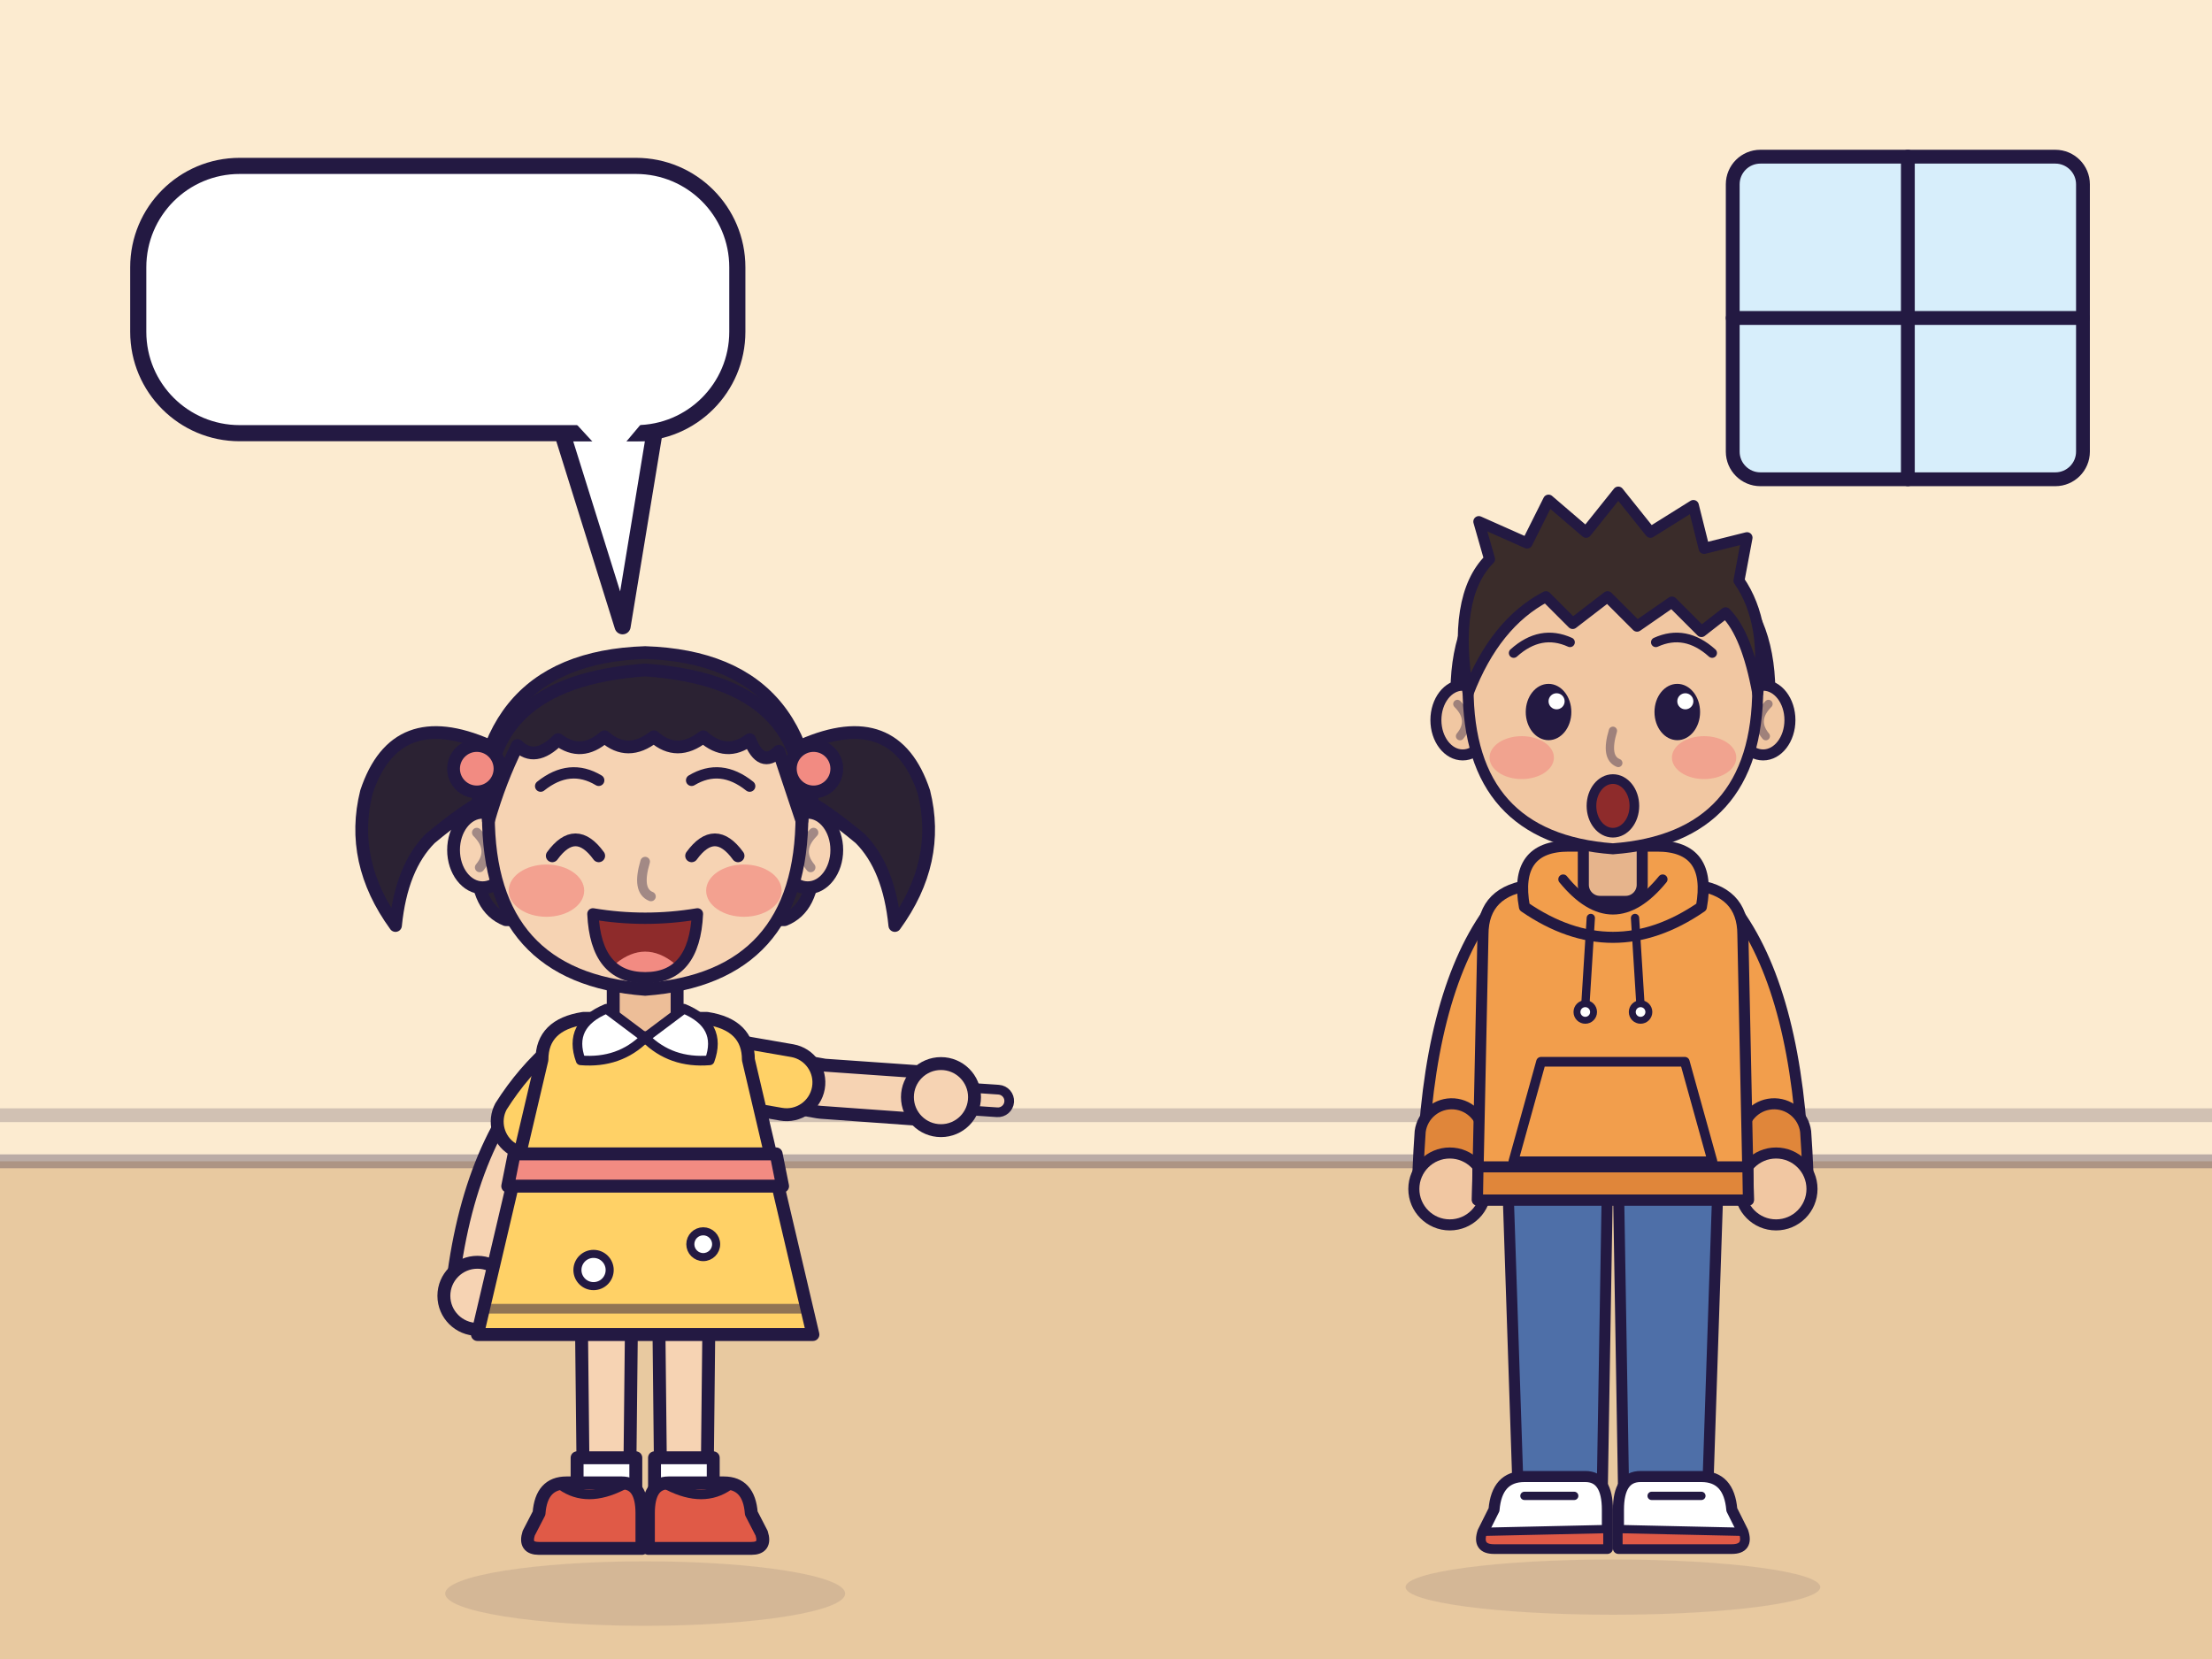
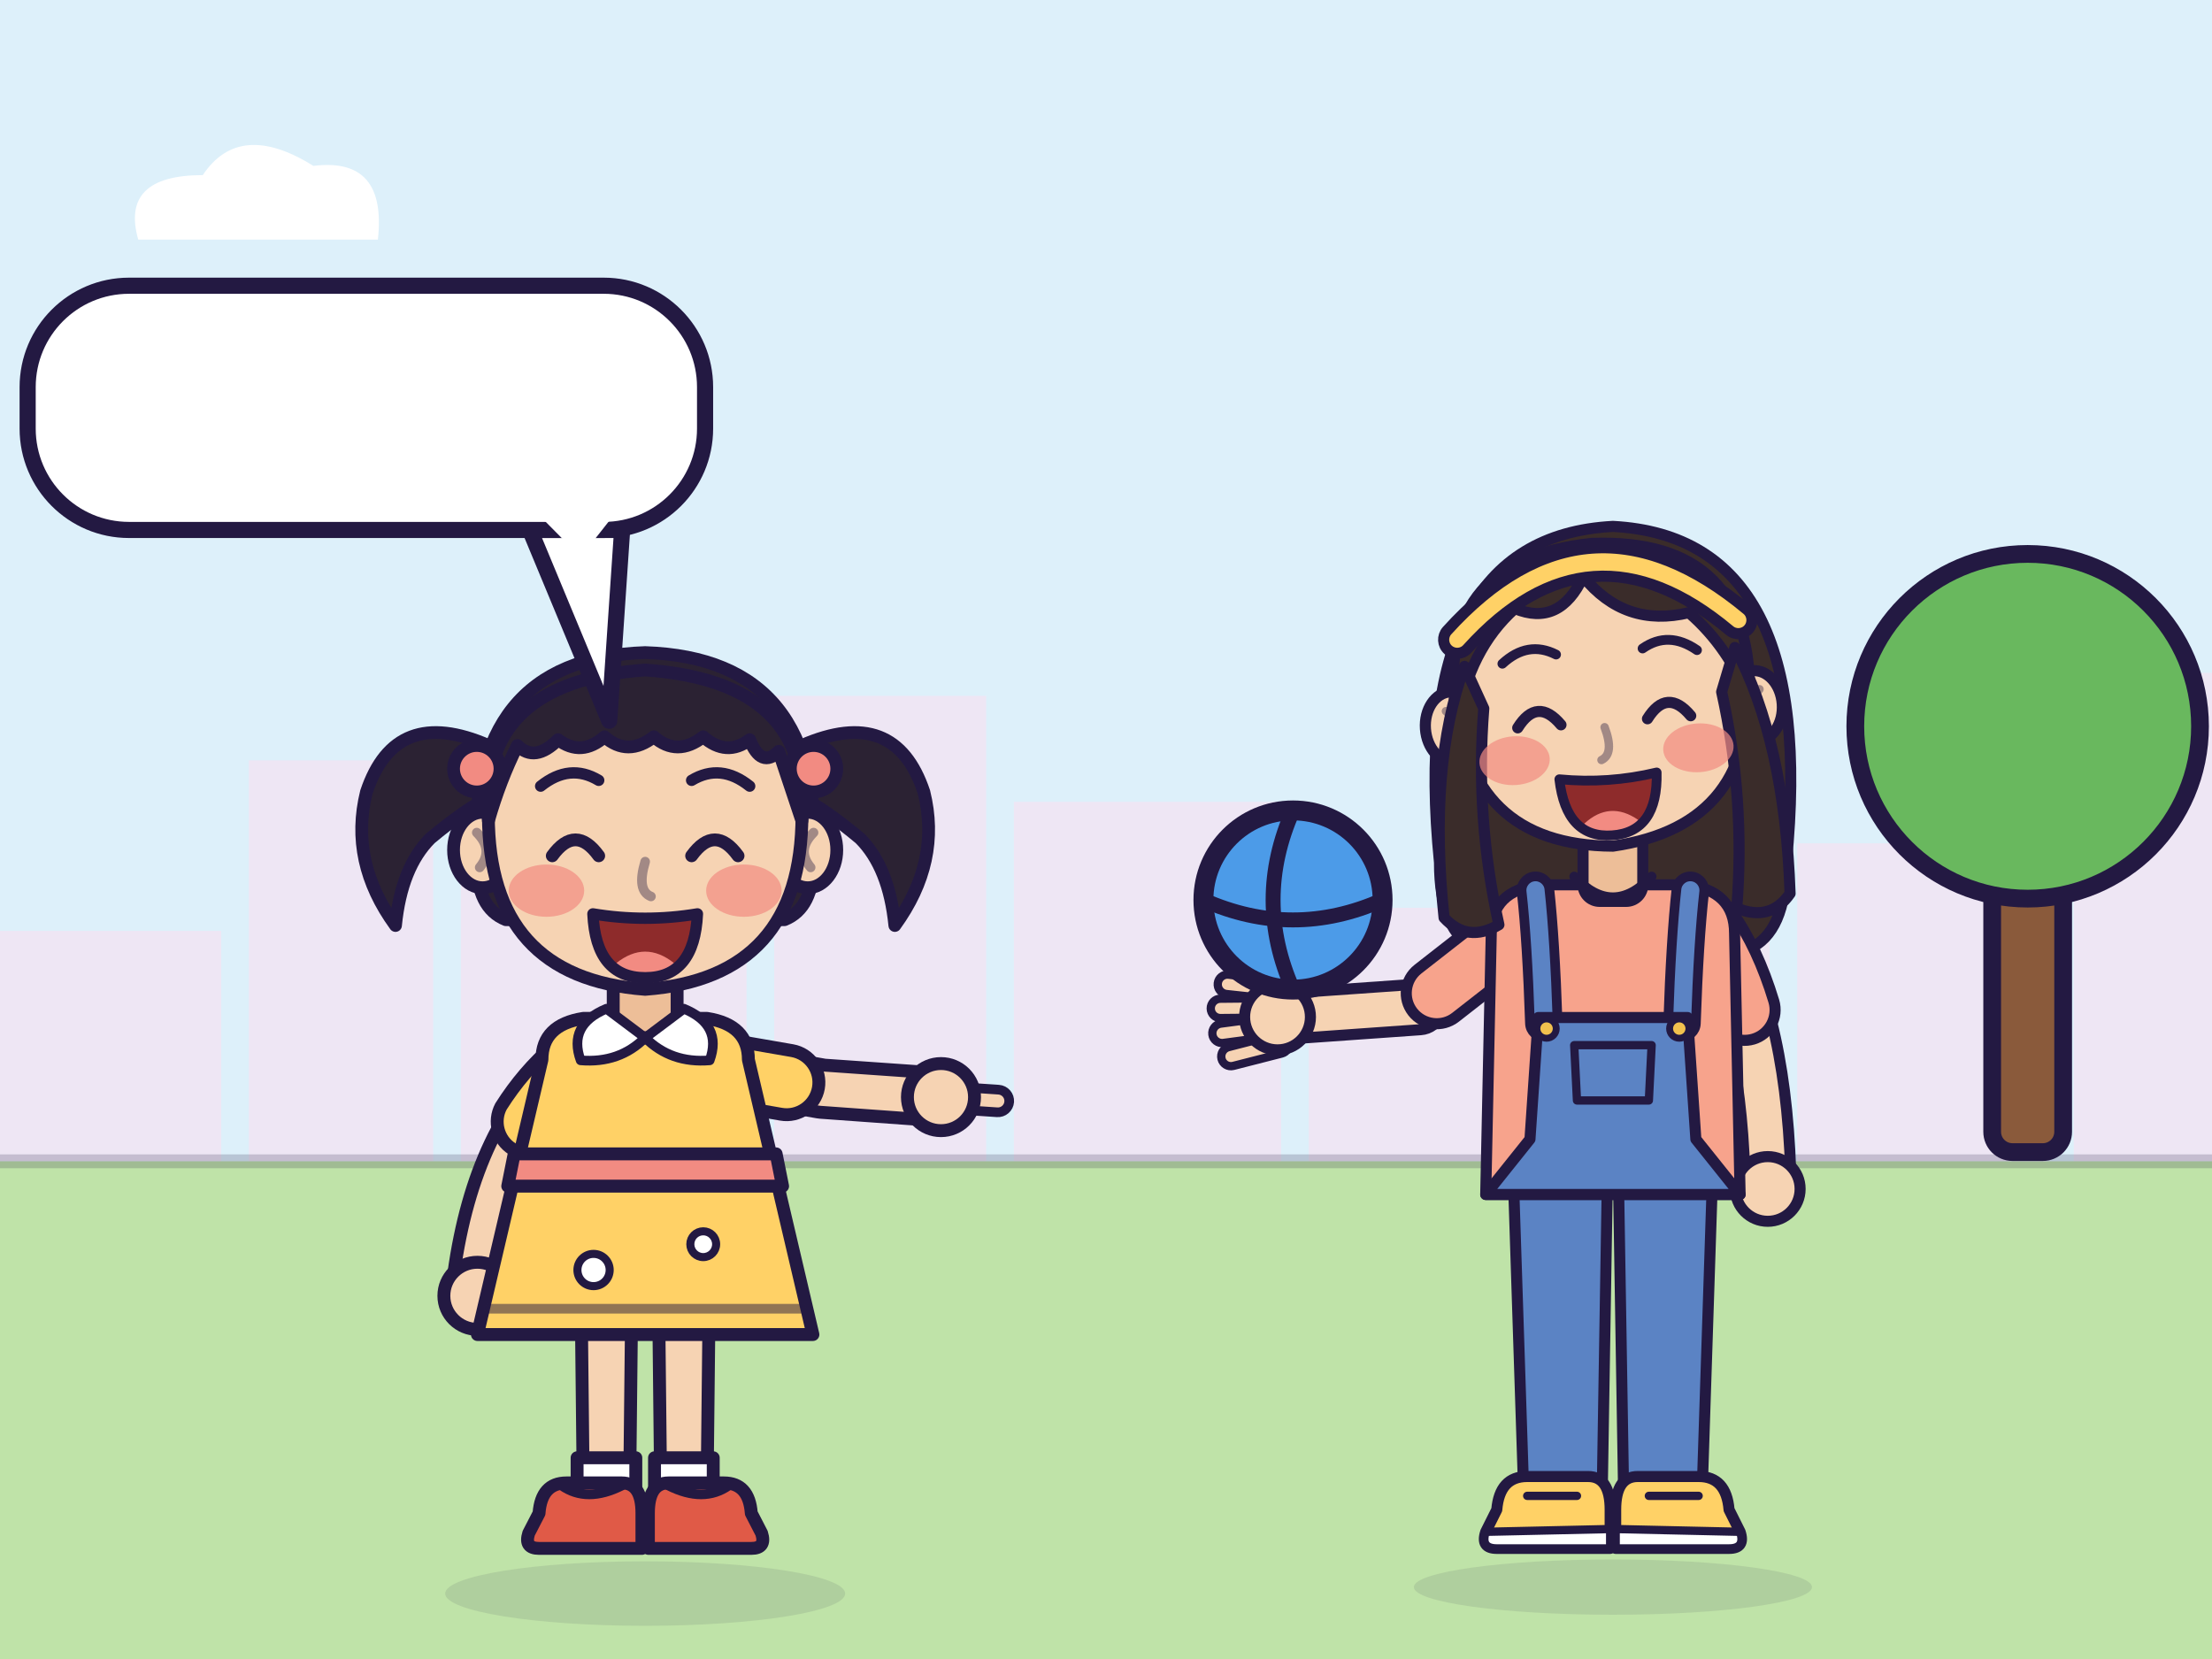
- <svg xmlns="http://www.w3.org/2000/svg" viewBox="0 0 480 360" role="img" aria-label="Little Sister points at Big Brother and says &quot;你好！&quot;.">
+ <svg xmlns="http://www.w3.org/2000/svg" viewBox="0 0 480 360" role="img" aria-label="In the park, a friend hands back the ball Little Sister dropped; she points at the friend and smiles: &quot;谢谢你！&quot;">
  <g stroke="#231942" stroke-width="3.5" stroke-linejoin="round" stroke-linecap="round">
-     <rect x="0" y="0" width="480" height="360" fill="#FCEBD0" stroke="none" />
-     <rect x="0" y="252" width="480" height="108" fill="#E8C9A0" stroke="none" />
-     <path d="M0 252L480 252" fill="none" stroke-width="3" opacity="0.3" />
-     <path d="M0 242L480 242" fill="none" stroke-width="3" opacity="0.2" />
-     <rect x="376" y="34" width="76" height="70" rx="6" fill="#D7EEFB" stroke-width="3" />
-     <path d="M414 34L414 104M376 69L452 69" fill="none" stroke-width="3" />
+     <rect x="0" y="0" width="480" height="360" fill="#DDF0FA" stroke="none" />
+     <rect x="0" y="202" width="48" height="50" fill="#EEE6F4" stroke="none" />
+     <rect x="54" y="165" width="40" height="87" fill="#EEE6F4" stroke="none" />
+     <rect x="100" y="188" width="62" height="64" fill="#EEE6F4" stroke="none" />
+     <rect x="168" y="151" width="46" height="101" fill="#EEE6F4" stroke="none" />
+     <rect x="220" y="174" width="58" height="78" fill="#EEE6F4" stroke="none" />
+     <rect x="284" y="197" width="44" height="55" fill="#EEE6F4" stroke="none" />
+     <rect x="334" y="160" width="50" height="92" fill="#EEE6F4" stroke="none" />
+     <rect x="390" y="183" width="54" height="69" fill="#EEE6F4" stroke="none" />
+     <rect x="450" y="146" width="30" height="106" fill="#EEE6F4" stroke="none" />
+     <rect x="0" y="252" width="480" height="108" fill="#BFE3A8" stroke="none" />
+     <path d="M0 252L480 252" fill="none" stroke-width="3" opacity="0.2" />
+     <path d="M30 52Q26 38 44 38Q52 26 68 36Q84 34 82 52Z" fill="#FFFFFF" stroke="none" />
+     <g transform="translate(440 250) scale(1.1 1.1)">
+       <g class="prop p-tree">
+         <rect x="-7" y="-60" width="14" height="60" rx="4" fill="#8A5A3B" />
+         <circle cx="0" cy="-84" r="34" fill="#69B85E" />
+       </g>
+     </g>
    <g transform="translate(140 336) scale(0.7 0.7)">
      <g class="char c-1 ch-meimei">
        <g transform="translate(-150 -432)">
          <ellipse class="shadow" cx="150" cy="446" rx="62" ry="10" fill="#231942" stroke="none" opacity="0.1" />
          <g class="figure" stroke="#231942" stroke-width="4" stroke-linejoin="round" stroke-linecap="round">
            <g class="legs">
              <path d="M129.9 329.7L146.1 329.7L145.1 422.6L130.9 422.6Z" fill="#F6D3B3" />
              <path d="M128.9 403.9L147.1 403.9L147.1 422.6L128.9 422.6Z" fill="#FFFFFF" />
              <path d="M153.9 329.7L170.1 329.7L169.1 422.6L154.9 422.6Z" fill="#F6D3B3" />
              <path d="M152.9 403.9L171.1 403.9L171.1 422.6L152.9 422.6Z" fill="#FFFFFF" />
              <path d="M149 421.1Q149 411.7 142.8 411.7L125.6 411.7Q117.8 411.7 117.1 421.1L113.9 427.3Q112.4 432 117.1 432L149 432Z" fill="#E05A47" />
              <path d="M124.1 412.5Q131.9 418 142.8 412.5" fill="none" stroke-width="3" />
              <path d="M151 421.1Q151 411.7 157.2 411.7L174.4 411.7Q182.2 411.7 182.9 421.1L186.1 427.3Q187.6 432 182.9 432L151 432Z" fill="#E05A47" />
              <path d="M175.9 412.5Q168.1 418 157.2 412.5" fill="none" stroke-width="3" />
            </g>
            <g transform="translate(150 333.7)">
              <g class="upper">
                <g transform="translate(-150 -333.7)">
                  <g transform="translate(172 283.7)">
                    <g class="arm-left act">
                      <g transform="translate(-172 -283.7)">
                        <path d="M170.7 291L203.5 296.7A7.4 7.4 0 0 0 204.3 296.8L236.2 299.1A7.4 7.4 0 0 0 237.2 284.4L205.7 282.2L173.3 276.5A7.4 7.4 0 0 0 170.7 291Z" fill="#F6D3B3" />
                        <path d="M170.3 293.6L192.1 297.4A10 10 0 0 0 195.6 277.7L173.7 273.9A10 10 0 0 0 170.3 293.6Z" fill="#FFD166" />
                        <path d="M241.4 295.6L259.1 296.8A3.5 3.5 0 0 0 259.6 289.8L241.9 288.6A3.5 3.5 0 0 0 241.4 295.6Z" fill="#F6D3B3" stroke-width="3" />
                        <circle class="hand" cx="241.7" cy="292.1" r="10.4" fill="#F6D3B3" />
                      </g>
                    </g>
                  </g>
                  <g transform="translate(128 283.7)">
                    <g class="arm-right">
                      <g transform="translate(-128 -283.7)">
                        <path d="M123.2 278.1Q97.1 300.4 90.7 346.7A7.4 7.4 0 0 0 105.3 348.7Q110.9 308 132.8 289.3A7.4 7.4 0 0 0 123.2 278.1Z" fill="#F6D3B3" />
                        <path d="M121.5 276.1Q112.2 284.1 105.3 295A10 10 0 0 0 122.2 305.6Q127.5 297.3 134.5 291.3A10 10 0 0 0 121.5 276.1Z" fill="#FFD166" />
                        <circle class="hand" cx="98" cy="353.7" r="10.4" fill="#F6D3B3" />
                      </g>
                    </g>
                  </g>
                  <g class="body">
                    <path d="M118 280.5Q118 269.7 130.8 267.7L169.2 267.7Q182 269.7 182 280.5L202 365.7L98 365.7Z" fill="#FFD166" />
                    <path d="M109.4 309.7L190.6 309.7L192.6 319.7L107.4 319.7Z" fill="#F28B82" />
                    <g class="neck">
                      <rect x="140.1" y="250.7" width="19.8" height="23" rx="6" fill="#EDBE98" />
                    </g>
                    <path d="M138 264.7Q126 269.7 130 280.7Q142 281.7 150 273.7Z" fill="#FFFFFF" stroke-width="3" />
                    <path d="M162 264.7Q174 269.7 170 280.7Q158 281.7 150 273.7Z" fill="#FFFFFF" stroke-width="3" />
                    <circle cx="134" cy="345.7" r="5" fill="#FFFFFF" stroke-width="2.5" />
                    <circle cx="168" cy="337.7" r="4" fill="#FFFFFF" stroke-width="2.5" />
                    <path d="M101.6 357.7L198.4 357.7" fill="none" stroke-width="3" opacity="0.5" />
                  </g>
                  <g transform="translate(150 258.7)">
                    <g class="head">
                      <g transform="translate(-150 -258.7)">
                        <g transform="translate(150 210.1) scale(0.9)" stroke-width="4.4">
                          <g class="hair-back">
                            <path d="M-54-30Q-86-44-96-14Q-102 10-86 32Q-84 12-74 2Q-62-8-54-12Z" fill="#2B2233" />
                            <path d="M54-30Q86-44 96-14Q102 10 86 32Q84 12 74 2Q62-8 54-12Z" fill="#2B2233" />
                            <path d="M-58 10Q-62-60 0-62Q62-60 58 10Q58 26 48 30L-48 30Q-58 26-58 10Z" fill="#2B2233" />
                          </g>
                          <g class="ears">
                            <ellipse cx="-56" cy="6" rx="10" ry="13" fill="#F6D3B3" />
                            <ellipse cx="56" cy="6" rx="10" ry="13" fill="#F6D3B3" />
                            <path d="M-58 0Q-52 6-57 12" fill="none" stroke-width="3.3" opacity="0.4" />
                            <path d="M58 0Q52 6 57 12" fill="none" stroke-width="3.3" opacity="0.4" />
                          </g>
                          <path class="face" d="M-54-6Q-54-52 0-52Q54-52 54-6Q54 50 0 54Q-54 50-54-6Z" fill="#F6D3B3" />
                          <g class="hair">
                            <path d="M-54-4Q-58-52 0-56Q58-52 54-4Q50-16 46-28Q40-22 36-32Q28-26 20-33Q11-26 3-33Q-6-26-14-33Q-22-26-30-32Q-38-24-44-30Q-50-18-54-4Z" fill="#2B2233" />
                            <circle cx="-58" cy="-22" r="8" fill="#F28B82" />
                            <circle cx="58" cy="-22" r="8" fill="#F28B82" />
                          </g>
                          <g class="cheeks">
                            <ellipse cx="-34" cy="20" rx="13" ry="9" fill="#F28B82" stroke="none" opacity="0.7" />
                            <ellipse cx="34" cy="20" rx="13" ry="9" fill="#F28B82" stroke="none" opacity="0.7" />
                          </g>
                          <g class="brows">
                            <path d="M-36-16Q-26-24-16-18M16-18Q26-24 36-16" fill="none" stroke-width="3.9" />
                          </g>
                          <g transform="translate(0 4)">
                            <g class="eyes">
                              <g transform="translate(0 -4)">
                                <path d="M-32 8Q-24-3-16 8M16 8Q24-3 32 8" fill="none" stroke-width="4.4" />
                              </g>
                            </g>
                          </g>
                          <g class="nose">
                            <path d="M0 10Q-3 20 2 22" fill="none" stroke-width="3.3" opacity="0.4" />
                          </g>
                          <g class="mouth">
                            <path d="M-18 28Q0 31 18 28Q17 50 0 50Q-17 50-18 28Z" fill="#8E2B2B" stroke="none" />
                            <path d="M-10 45Q0 37 10 45Q6 50 0 50Q-6 50-10 45Z" fill="#F28B82" stroke="none" />
                            <path d="M-18 28Q0 31 18 28Q17 50 0 50Q-17 50-18 28Z" fill="none" stroke-width="3.9" />
                          </g>
                        </g>
                      </g>
                    </g>
                  </g>
                </g>
              </g>
            </g>
          </g>
        </g>
      </g>
    </g>
-     <g transform="translate(350 336) scale(0.6 0.6)">
-       <g class="char c-2 ch-gege">
+     <g transform="translate(350 336) scale(-0.6 0.6)">
+       <g class="char c-2 ch-friend">
        <g transform="translate(-150 -432)">
-           <ellipse class="shadow" cx="150" cy="446" rx="75" ry="10" fill="#231942" stroke="none" opacity="0.1" />
+           <ellipse class="shadow" cx="150" cy="446" rx="72" ry="10" fill="#231942" stroke="none" opacity="0.1" />
          <g class="figure" stroke="#231942" stroke-width="4" stroke-linejoin="round" stroke-linecap="round">
            <g class="legs">
-               <path d="M112 300L148 300L146 420L116 420Z" fill="#4E6FA8" />
-               <path d="M188 300L152 300L154 420L184 420Z" fill="#4E6FA8" />
-               <path d="M148 418Q148 406 140 406L118 406Q108 406 107 418L103 426Q101 432 107 432L148 432Z" fill="#FFFFFF" />
-               <path d="M103 426Q101 432 107 432L148 432L148 425Z" fill="#E05A47" stroke-width="3" />
-               <path d="M118 413L136 413" fill="none" stroke-width="3" />
-               <path d="M152 418Q152 406 160 406L182 406Q192 406 193 418L197 426Q199 432 193 432L152 432Z" fill="#FFFFFF" />
-               <path d="M197 426Q199 432 193 432L152 432L152 425Z" fill="#E05A47" stroke-width="3" />
-               <path d="M182 413L164 413" fill="none" stroke-width="3" />
-             </g>
-             <g transform="translate(150 300)">
+               <path d="M114 298L148 298L146 420L118 420Z" fill="#5B83C4" />
+               <path d="M186 298L152 298L154 420L182 420Z" fill="#5B83C4" />
+               <path d="M149 418Q149 406 141 406L119 406Q109 406 108 418L104 426Q102 432 108 432L149 432Z" fill="#FFD166" />
+               <path d="M104 426Q102 432 108 432L149 432L149 425Z" fill="#FFFFFF" stroke-width="3" />
+               <path d="M119 413L137 413" fill="none" stroke-width="3" />
+               <path d="M151 418Q151 406 159 406L181 406Q191 406 192 418L196 426Q198 432 192 432L151 432Z" fill="#FFD166" />
+               <path d="M196 426Q198 432 192 432L151 432L151 425Z" fill="#FFFFFF" stroke-width="3" />
+               <path d="M181 413L163 413" fill="none" stroke-width="3" />
+             </g>
+             <g transform="translate(150 298)">
              <g class="upper">
-                 <g transform="translate(-150 -300)">
-                   <g transform="translate(187 208)">
+                 <g transform="translate(-150 -298)">
+                   <g class="hair-far" transform="translate(150 125.1) scale(0.98)" stroke-width="4.1">
+                     <path d="M-64 60Q-76-60 0-64Q76-60 64 60Q64 86 50 92L-50 92Q-64 86-64 60Z" fill="#3A2C2A" />
+                   </g>
+                   <g transform="translate(184 208)">
                    <g class="arm-left">
-                       <g transform="translate(-187 -208)">
-                         <path d="M178.8 213.8Q197.1 239.5 199 296.3A10 10 0 0 0 219 295.7Q216.9 232.8 195.2 202.2A10 10 0 0 0 178.8 213.8Z" fill="#F29E4C" />
-                         <path d="M196.8 282.9Q197.3 289.4 197.5 296.4A11.5 11.5 0 0 0 220.5 295.6Q220.2 288.2 219.7 281.2A11.5 11.5 0 0 0 196.8 282.9Z" fill="#E0863A" />
-                         <circle class="hand" cx="209" cy="302" r="13" fill="#F1C7A2" />
-                       </g>
-                     </g>
-                   </g>
-                   <g transform="translate(113 208)">
+                       <g transform="translate(-184 -208)">
+                         <path d="M178.9 214.5L215 242.7A8.3 8.3 0 0 0 219.5 244.4L263.4 247.5A8.3 8.3 0 0 0 264.5 231L223.2 228.1L189.1 201.5A8.3 8.3 0 0 0 178.9 214.5Z" fill="#F6D3B3" />
+                         <path d="M177.2 216.7L206.9 239.9A11 11 0 0 0 220.5 222.5L190.8 199.3A11 11 0 0 0 177.2 216.7Z" fill="#F7A38C" />
+                         <path d="M272.4 233.4L289.8 231.5A3.5 3.5 0 0 0 289 224.5L271.6 226.5A3.5 3.5 0 0 0 272.4 233.4Z" fill="#F6D3B3" stroke-width="3" />
+                         <path d="M271.5 240L291.9 240.2A3.5 3.5 0 0 0 292 233.2L271.5 233A3.5 3.5 0 0 0 271.5 240Z" fill="#F6D3B3" stroke-width="3" />
+                         <path d="M270.6 246.5L290.9 249.2A3.5 3.5 0 0 0 291.8 242.2L271.5 239.5A3.5 3.5 0 0 0 270.6 246.5Z" fill="#F6D3B3" stroke-width="3" />
+                         <path d="M269.7 253L287.3 257.5A3.5 3.5 0 0 0 289 250.7L271.5 246.2A3.5 3.5 0 0 0 269.7 253Z" fill="#F6D3B3" stroke-width="3" />
+                         <path d="M271.1 241.5L279.4 228.1A3.9 3.9 0 0 0 272.8 224.1L264.5 237.5A3.9 3.9 0 0 0 271.1 241.5Z" fill="#F6D3B3" stroke-width="3" />
+                         <circle class="hand" cx="271.3" cy="239.8" r="11.9" fill="#F6D3B3" />
+                       </g>
+                     </g>
+                   </g>
+                   <g transform="translate(116 208)">
                    <g class="arm-right">
-                       <g transform="translate(-113 -208)">
-                         <path d="M104.8 202.2Q83.1 232.8 81 295.7A10 10 0 0 0 101 296.3Q102.9 239.5 121.2 213.8A10 10 0 0 0 104.8 202.2Z" fill="#F29E4C" />
-                         <path d="M80.3 281.2Q79.8 288.2 79.5 295.6A11.5 11.5 0 0 0 102.5 296.4Q102.7 289.4 103.2 282.9A11.5 11.5 0 0 0 80.3 281.2Z" fill="#E0863A" />
-                         <circle class="hand" cx="91" cy="302" r="13" fill="#F1C7A2" />
+                       <g transform="translate(-116 -208)">
+                         <path d="M109.2 203.2Q87.8 233.4 85.7 295.7A8.3 8.3 0 0 0 102.3 296.3Q104.2 238.9 122.8 212.8A8.3 8.3 0 0 0 109.2 203.2Z" fill="#F6D3B3" />
+                         <path d="M107 201.6Q97.6 214.9 91.8 234.1A11 11 0 0 0 112.9 240.4Q117.6 224.7 125 214.4A11 11 0 0 0 107 201.6Z" fill="#F7A38C" />
+                         <circle class="hand" cx="94" cy="302" r="11.7" fill="#F6D3B3" />
                      </g>
                    </g>
                  </g>
                  <g class="body">
-                     <path d="M103 210Q103 194 121 192L179 192Q197 194 197 210L199 306L101 306Z" fill="#F29E4C" />
-                     <path d="M101.2 294L198.8 294L199 306L101 306Z" fill="#E0863A" />
-                     <path class="hood" d="M118 200Q114 178 134 178L166 178Q186 178 182 200Q150 222 118 200Z" fill="#F29E4C" />
+                     <path d="M106 209.6Q106 194 123.6 192L176.4 192Q194 194 194 209.6L196 304L104 304Z" fill="#F7A38C" />
                    <g class="neck">
-                       <rect x="139.3" y="171" width="21.3" height="27" rx="6" fill="#E6B48C" />
-                     </g>
-                     <path d="M132 190Q150 212 168 190" fill="none" stroke-width="3.5" />
-                     <path d="M142 204L140 236M158 204L160 236" fill="none" stroke-width="3" />
-                     <circle cx="140" cy="238" r="3" fill="#FFFFFF" stroke-width="2.5" />
-                     <circle cx="160" cy="238" r="3" fill="#FFFFFF" stroke-width="2.5" />
-                     <path class="pocket" d="M124 256L176 256L186 292L114 292Z" fill="#F29E4C" stroke-width="3.5" />
-                   </g>
-                   <g transform="translate(150 179)">
+                       <rect x="139.2" y="170" width="21.6" height="28" rx="6" fill="#EDBE98" />
+                     </g>
+                     <path d="M136 189Q150 204 164 189" fill="none" stroke-width="3.5" />
+                     <path d="M130 241.8Q129 211.6 127 193.4A5 5 0 0 0 117 194.6Q119 212.4 120 242.2A5 5 0 0 0 130 241.8Z" fill="#5B83C4" stroke-width="3.5" />
+                     <path d="M180 242.2Q181 212.4 183 194.6A5 5 0 0 0 173 193.4Q171 211.6 170 241.8A5 5 0 0 0 180 242.2Z" fill="#5B83C4" stroke-width="3.5" />
+                     <path class="overalls" d="M123 240L177 240L180 284L196 304L104 304L120 284Z" fill="#5B83C4" />
+                     <path d="M136 250L164 250L163 270L137 270Z" fill="#5B83C4" stroke-width="3" />
+                     <circle cx="126" cy="244" r="3.5" fill="#F2C14E" stroke-width="2.5" />
+                     <circle cx="174" cy="244" r="3.5" fill="#F2C14E" stroke-width="2.5" />
+                   </g>
+                   <g transform="translate(150 178) rotate(4)">
                    <g class="head">
-                       <g transform="translate(-150 -179)">
-                         <g transform="translate(150 126.6) scale(0.97)" stroke-width="4.1">
-                           <g class="hair-back">
-                             <path d="M-58 6Q-64-56 0-62Q64-56 58 6Z" fill="#3A2C2A" />
-                           </g>
+                       <g transform="translate(-150 -178)">
+                         <g transform="translate(150 125.1) scale(0.98)" stroke-width="4.1">
                          <g class="ears">
-                             <ellipse cx="-56" cy="6" rx="10" ry="13" fill="#F1C7A2" />
-                             <ellipse cx="56" cy="6" rx="10" ry="13" fill="#F1C7A2" />
+                             <ellipse cx="-56" cy="6" rx="10" ry="13" fill="#F6D3B3" />
+                             <ellipse cx="56" cy="6" rx="10" ry="13" fill="#F6D3B3" />
                            <path d="M-58 0Q-52 6-57 12" fill="none" stroke-width="3.1" opacity="0.4" />
                            <path d="M58 0Q52 6 57 12" fill="none" stroke-width="3.1" opacity="0.4" />
                          </g>
-                           <path class="face" d="M-54-6Q-54-52 0-52Q54-52 54-6Q54 50 0 54Q-54 50-54-6Z" fill="#F1C7A2" />
+                           <path class="face" d="M-54-6Q-54-52 0-52Q54-52 54-6Q54 50 0 54Q-54 50-54-6Z" fill="#F6D3B3" />
                          <g class="hair">
-                             <path d="M-54-4Q-60-40-46-54L-50-68L-32-60L-24-76L-10-64L2-79L14-64L30-74L34-58L50-62L47-46Q58-30 54-4Q50-26 42-34L33-27L22-38L9-29L-2-40L-15-30L-25-40Q-44-30-54-4Z" fill="#3A2C2A" />
+                             <path d="M-54 4Q-60-56 0-58Q60-56 54 4Q48-22 30-36Q14-28 4-46Q-10-26-34-30Q-48-16-54 4Z" fill="#3A2C2A" />
+                             <path d="M-50-16Q-66 20-64 76Q-56 86-44 80Q-50 40-44 0Z" fill="#3A2C2A" />
+                             <path d="M50-16Q66 20 64 76Q56 86 44 80Q50 40 44 0Z" fill="#3A2C2A" />
+                             <path d="M-48.5-22.4Q0-69.1 48.5-22.4A5 5 0 0 0 55.5-29.6Q0-82.9-55.5-29.6A5 5 0 0 0-48.5-22.4Z" fill="#FFD166" />
                          </g>
                          <g class="cheeks">
-                             <ellipse cx="-34" cy="20" rx="12" ry="8" fill="#F28B82" stroke="none" opacity="0.6" />
-                             <ellipse cx="34" cy="20" rx="12" ry="8" fill="#F28B82" stroke="none" opacity="0.6" />
+                             <ellipse cx="-34" cy="20" rx="13" ry="9" fill="#F28B82" stroke="none" opacity="0.7" />
+                             <ellipse cx="34" cy="20" rx="13" ry="9" fill="#F28B82" stroke="none" opacity="0.7" />
                          </g>
                          <g class="brows">
-                             <path d="M-37-19Q-27-28-16-23M16-23Q27-28 37-19" fill="none" stroke-width="3.6" />
+                             <path d="M-36-16Q-26-24-16-18M16-18Q26-24 36-16" fill="none" stroke-width="3.6" />
                          </g>
                          <g transform="translate(0 4)">
                            <g class="eyes">
                              <g transform="translate(0 -4)">
-                                 <ellipse cx="-24" cy="3" rx="8.5" ry="10.5" fill="#231942" stroke="none" />
-                                 <ellipse cx="24" cy="3" rx="8.5" ry="10.5" fill="#231942" stroke="none" />
-                                 <circle cx="-21" cy="-1" r="3" fill="#FFFFFF" stroke="none" />
-                                 <circle cx="27" cy="-1" r="3" fill="#FFFFFF" stroke="none" />
+                                 <path d="M-32 8Q-24-3-16 8M16 8Q24-3 32 8" fill="none" stroke-width="4.1" />
                              </g>
                            </g>
                          </g>
                          <g class="nose">
                            <path d="M0 10Q-3 20 2 22" fill="none" stroke-width="3.1" opacity="0.4" />
                          </g>
                          <g class="mouth">
-                             <ellipse cx="0" cy="38" rx="8" ry="10" fill="#8E2B2B" stroke-width="3.6" />
+                             <path d="M-18 28Q0 31 18 28Q17 50 0 50Q-17 50-18 28Z" fill="#8E2B2B" stroke="none" />
+                             <path d="M-10 45Q0 37 10 45Q6 50 0 50Q-6 50-10 45Z" fill="#F28B82" stroke="none" />
+                             <path d="M-18 28Q0 31 18 28Q17 50 0 50Q-17 50-18 28Z" fill="none" stroke-width="3.6" />
                          </g>
                        </g>
                      </g>
+                     </g>
+                   </g>
+                   <g transform="translate(265.7 229.9) scale(-1.8 1.8)">
+                     <g class="prop p-ball">
+                       <circle cx="0" cy="-18" r="18" fill="#4C9BE8" />
+                       <path d="M-18-18Q0-10 18-18" fill="none" stroke-width="3" />
+                       <path d="M0-36Q-8-18 0 0" fill="none" stroke-width="3" />
                    </g>
                  </g>
                </g>
              </g>
            </g>
          </g>
        </g>
      </g>
    </g>
-     <g transform="translate(135.1 135.9)">
-       <g class="bubble b-1 has-text">
-         <g transform="translate(-135.1 -135.9)">
-           <path d="M122 94L135.1 135.9L142 94Z" fill="#FFFFFF" />
-           <rect x="30" y="36" width="130" height="58" rx="22" fill="#FFFFFF" />
-           <path d="M123.2 90L132.4 100L140.8 90Z" fill="#FFFFFF" stroke="none" />
+     <g transform="translate(132.2 156.4)">
+       <g class="bubble b-1 has-text line-0">
+         <g transform="translate(-132.2 -156.4)">
+           <path d="M115 115L132.2 156.4L135 115Z" fill="#FFFFFF" />
+           <rect x="6" y="62" width="147" height="53" rx="22" fill="#FFFFFF" />
+           <path d="M116.2 111L126 120.9L133.8 111Z" fill="#FFFFFF" stroke="none" />
        </g>
      </g>
    </g>
  </g>
</svg>
